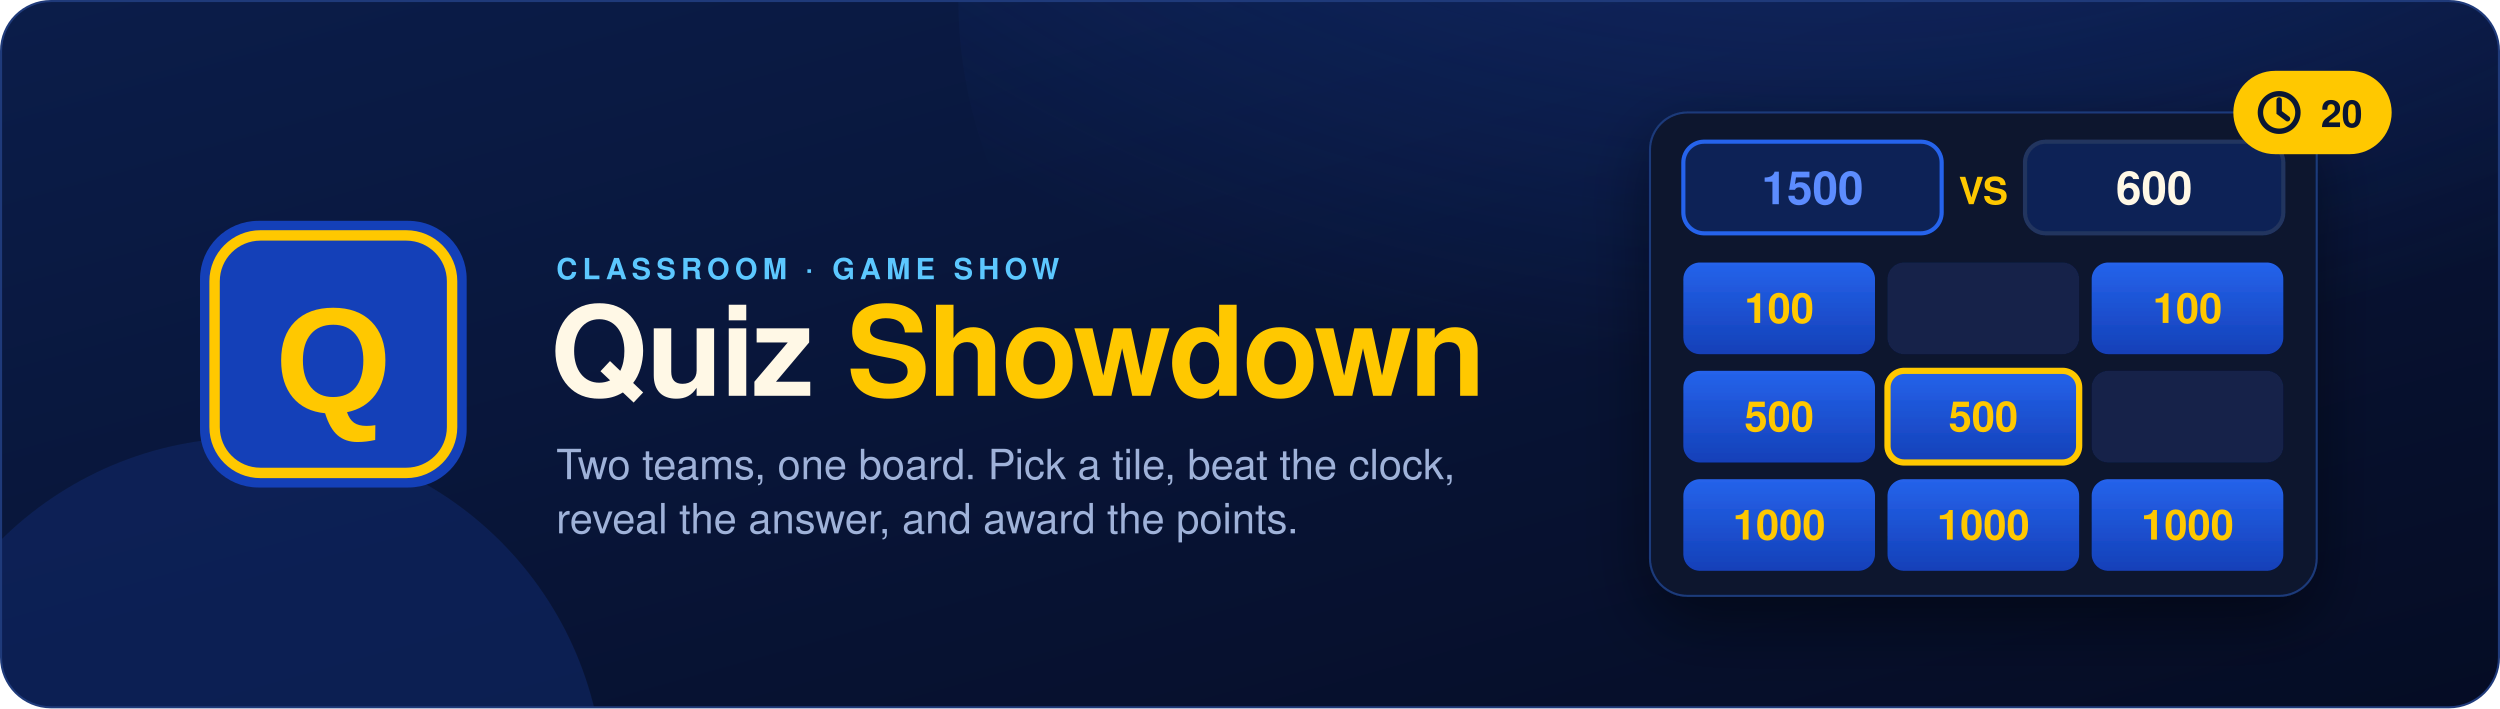
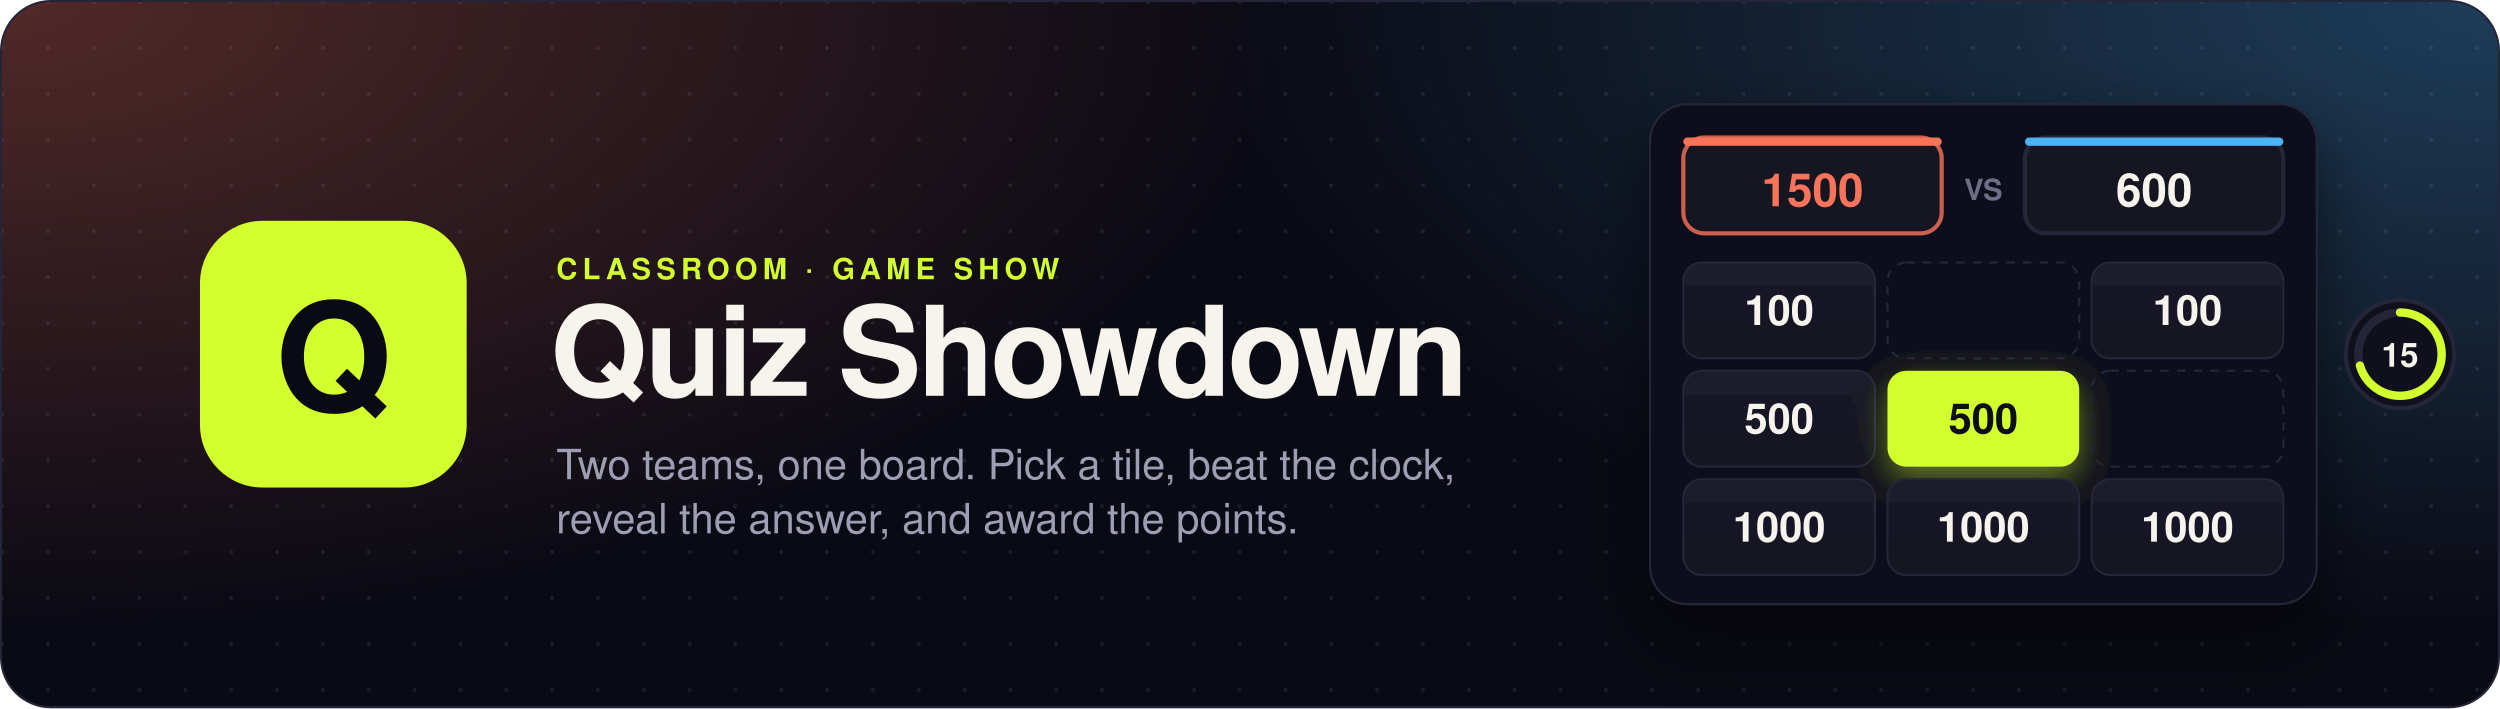
<svg xmlns="http://www.w3.org/2000/svg" width="1200" height="340" viewBox="0 0 1200 340" role="img" aria-labelledby="title desc">
  <defs>
-     <linearGradient id="bg" x1="0" y1="0" x2="1" y2="1">
-       <stop offset="0" stop-color="#0b1d4a" />
-       <stop offset="1" stop-color="#050c24" />
+     <radialGradient id="coral" cx="0" cy="0" r="1" gradientUnits="userSpaceOnUse" gradientTransform="translate(0 0) scale(620 300)">
+       <stop offset="0" stop-color="#f8735a" stop-opacity=".30" />
+       <stop offset="1" stop-color="#f8735a" stop-opacity="0" />
+     </radialGradient>
+     <radialGradient id="sky" cx="0" cy="0" r="1" gradientUnits="userSpaceOnUse" gradientTransform="translate(1200 0) scale(620 300)">
+       <stop offset="0" stop-color="#4cb4f9" stop-opacity=".30" />
+       <stop offset="1" stop-color="#4cb4f9" stop-opacity="0" />
+     </radialGradient>
+     <pattern id="dots" width="22" height="22" patternUnits="userSpaceOnUse">
+       <circle cx="1" cy="1" r="1" fill="#8b8ba8" fill-opacity=".14" />
+     </pattern>
+     <linearGradient id="tile" x1="0" y1="0" x2="0" y2="1">
+       <stop offset="0" stop-color="#1c1c2b" />
+       <stop offset="1" stop-color="#121220" />
    </linearGradient>
-     <radialGradient id="spot" cx="0.5" cy="0" r="0.8">
-       <stop offset="0" stop-color="#1b3f9c" stop-opacity=".75" />
-       <stop offset="1" stop-color="#1b3f9c" stop-opacity="0" />
-     </radialGradient>
-     <linearGradient id="tile" x1="0" y1="0" x2="0" y2="1">
-       <stop offset="0" stop-color="#2563eb" />
-       <stop offset="1" stop-color="#1440b8" />
-     </linearGradient>
-     <filter id="glow" x="-20%" y="-40%" width="140%" height="180%">
-       <feGaussianBlur stdDeviation="5" result="b" />
-       <feMerge>
-         <feMergeNode in="b" />
-         <feMergeNode in="SourceGraphic" />
-       </feMerge>
+     <filter id="shadow" x="-30%" y="-30%" width="160%" height="160%">
+       <feDropShadow dx="0" dy="14" stdDeviation="16" flood-color="#000" flood-opacity=".55" />
    </filter>
-     <filter id="shadow" x="-30%" y="-30%" width="160%" height="160%">
-       <feDropShadow dx="0" dy="12" stdDeviation="16" flood-color="#000" flood-opacity=".45" />
+     <filter id="limeGlow" x="-40%" y="-40%" width="180%" height="180%">
+       <feDropShadow dx="0" dy="6" stdDeviation="8" flood-color="#d4ff2e" flood-opacity=".45" />
    </filter>
    <clipPath id="frame">
      <rect x="0.5" y="0.5" width="1199" height="339" rx="24" />
    </clipPath>
  </defs>
  <g clip-path="url(#frame)">
-     <rect width="1200" height="340" fill="url(#bg)" />
-     <ellipse cx="880" cy="0" rx="420" ry="300" fill="url(#spot)" />
-     <circle cx="120" cy="380" r="170" fill="#0f2765" opacity=".6" />
+     <rect width="1200" height="340" fill="#0a0a14" />
+     <rect width="1200" height="340" fill="url(#dots)" />
+     <rect width="1200" height="340" fill="url(#coral)" />
+     <rect width="1200" height="340" fill="url(#sky)" />
  </g>
-   <rect x="0.5" y="0.5" width="1199" height="339" rx="24" fill="none" stroke="#1f3a7a" />
+   <rect x="0.5" y="0.5" width="1199" height="339" rx="24" fill="none" stroke="#25253a" />
  <g transform="translate(96 106)">
-     <rect width="128" height="128" rx="28" fill="#1440b8" />
-     <rect x="7" y="7" width="114" height="114" rx="22" fill="none" stroke="#ffc800" stroke-width="5" />
-     <text x="64" y="92" text-anchor="middle" font-family="'Arial Black', Arial, sans-serif" font-weight="900" font-size="72" fill="#ffc800">Q</text>
+     <rect width="128" height="128" rx="30" fill="#d4ff2e" />
+     <text x="64" y="91" text-anchor="middle" font-family="'Segoe UI', system-ui, Helvetica, Arial, sans-serif" font-weight="900" font-size="72" fill="#0a0a14">Q</text>
  </g>
  <g font-family="'Segoe UI', system-ui, -apple-system, Helvetica, Arial, sans-serif">
-     <text x="267" y="134" font-size="14" font-weight="700" letter-spacing="2.5" fill="#5cc8ff">CLASSROOM · GAME SHOW</text>
-     <text x="264" y="190" font-size="60" font-weight="800" letter-spacing="-1.2" fill="#fff8e6">Quiz <tspan fill="#ffc800" filter="url(#glow)">Showdown</tspan>
-     </text>
-     <text x="267" y="230" font-size="20" fill="#9fb2d9">Two teams, one board. Pick a tile, beat the clock,</text>
-     <text x="267" y="256" font-size="20" fill="#9fb2d9">reveal the answer, and award the points.</text>
+     <text x="267" y="134" font-size="14" font-weight="700" letter-spacing="2.5" fill="#d4ff2e">CLASSROOM · GAME SHOW</text>
+     <text x="264" y="190" font-size="60" font-weight="800" letter-spacing="-1.8" fill="#f7f4ee">Quiz Showdown</text>
+     <text x="267" y="230" font-size="20" fill="#9d9db4">Two teams, one board. Pick a tile, beat the clock,</text>
+     <text x="267" y="256" font-size="20" fill="#9d9db4">reveal the answer, and award the points.</text>
  </g>
-   <g transform="translate(792 54)" filter="url(#shadow)">
-     <rect width="320" height="232" rx="18" fill="#08142f" stroke="#1f3a7a" />
+   <g transform="translate(792 50)" filter="url(#shadow)">
+     <rect width="320" height="240" rx="18" fill="#10101c" stroke="#25253a" />
    <g font-family="'Segoe UI', system-ui, Helvetica, Arial, sans-serif" font-weight="800" text-anchor="middle">
-       <rect x="16" y="14" width="124" height="44" rx="10" fill="#0f2457" stroke="#2563eb" stroke-width="2" />
-       <text x="78" y="44" font-size="22" fill="#5b8cff">1500</text>
-       <text x="160" y="44" font-size="18" fill="#ffc800">VS</text>
-       <rect x="180" y="14" width="124" height="44" rx="10" fill="#0f2457" stroke="#22345f" stroke-width="2" />
-       <text x="242" y="44" font-size="22" fill="#fff8e6">600</text>
-       <g font-size="20" fill="#ffc800">
-         <rect x="16" y="72" width="92" height="44" rx="8" fill="url(#tile)" />
-         <text x="62" y="101">100</text>
-         <rect x="114" y="72" width="92" height="44" rx="8" fill="#14224a" />
-         <rect x="212" y="72" width="92" height="44" rx="8" fill="url(#tile)" />
-         <text x="258" y="101">100</text>
-         <rect x="16" y="124" width="92" height="44" rx="8" fill="url(#tile)" />
-         <text x="62" y="153">500</text>
-         <rect x="114" y="124" width="92" height="44" rx="8" fill="url(#tile)" stroke="#ffc800" stroke-width="3" />
-         <text x="160" y="153">500</text>
-         <rect x="212" y="124" width="92" height="44" rx="8" fill="#14224a" />
-         <rect x="16" y="176" width="92" height="44" rx="8" fill="url(#tile)" />
-         <text x="62" y="205">1000</text>
-         <rect x="114" y="176" width="92" height="44" rx="8" fill="url(#tile)" />
-         <text x="160" y="205">1000</text>
-         <rect x="212" y="176" width="92" height="44" rx="8" fill="url(#tile)" />
-         <text x="258" y="205">1000</text>
+       <rect x="16" y="16" width="124" height="46" rx="10" fill="#141422" stroke="#f8735a" stroke-opacity=".8" stroke-width="2" />
+       <rect x="16" y="16" width="124" height="4" rx="2" fill="#f8735a" />
+       <text x="78" y="49" font-size="22" fill="#f8735a">1500</text>
+       <text x="160" y="46" font-size="14" fill="#6e6e86">VS</text>
+       <rect x="180" y="16" width="124" height="46" rx="10" fill="#141422" stroke="#25253a" stroke-width="2" />
+       <rect x="180" y="16" width="124" height="4" rx="2" fill="#4cb4f9" />
+       <text x="242" y="49" font-size="22" fill="#f7f4ee">600</text>
+       <g font-size="20" fill="#f7f4ee">
+         <rect x="16" y="76" width="92" height="46" rx="9" fill="url(#tile)" stroke="#25253a" />
+         <text x="62" y="106">100</text>
+         <rect x="114" y="76" width="92" height="46" rx="9" fill="none" stroke="#25253a" stroke-dasharray="4 4" />
+         <rect x="212" y="76" width="92" height="46" rx="9" fill="url(#tile)" stroke="#25253a" />
+         <text x="258" y="106">100</text>
+         <rect x="16" y="128" width="92" height="46" rx="9" fill="url(#tile)" stroke="#25253a" />
+         <text x="62" y="158">500</text>
+         <g filter="url(#limeGlow)">
+           <rect x="114" y="128" width="92" height="46" rx="9" fill="#d4ff2e" />
+         </g>
+         <text x="160" y="158" fill="#0a0a14">500</text>
+         <rect x="212" y="128" width="92" height="46" rx="9" fill="none" stroke="#25253a" stroke-dasharray="4 4" />
+         <rect x="16" y="180" width="92" height="46" rx="9" fill="url(#tile)" stroke="#25253a" />
+         <text x="62" y="210">1000</text>
+         <rect x="114" y="180" width="92" height="46" rx="9" fill="url(#tile)" stroke="#25253a" />
+         <text x="160" y="210">1000</text>
+         <rect x="212" y="180" width="92" height="46" rx="9" fill="url(#tile)" stroke="#25253a" />
+         <text x="258" y="210">1000</text>
      </g>
    </g>
  </g>
-   <g transform="translate(1072 34)" font-family="'Segoe UI', system-ui, Helvetica, Arial, sans-serif">
-     <rect width="76" height="40" rx="20" fill="#ffc800" />
-     <circle cx="22" cy="20" r="9" fill="none" stroke="#0a1633" stroke-width="2.6" />
-     <path d="M22 14v6l4 3" fill="none" stroke="#0a1633" stroke-width="2.6" stroke-linecap="round" />
-     <text x="52" y="27" text-anchor="middle" font-size="18" font-weight="800" fill="#0a1633">20</text>
+   <g transform="translate(1152 170)">
+     <circle r="26" fill="#10101c" stroke="#25253a" stroke-width="2" />
+     <circle r="20" fill="none" stroke="#25253a" stroke-width="4" />
+     <circle r="20" fill="none" stroke="#d4ff2e" stroke-width="4" stroke-linecap="round" stroke-dasharray="125.66" stroke-dashoffset="37" transform="rotate(-90)" />
+     <text y="6" text-anchor="middle" font-family="'Segoe UI', system-ui, Helvetica, Arial, sans-serif" font-size="16" font-weight="800" fill="#f7f4ee">15</text>
  </g>
</svg>
